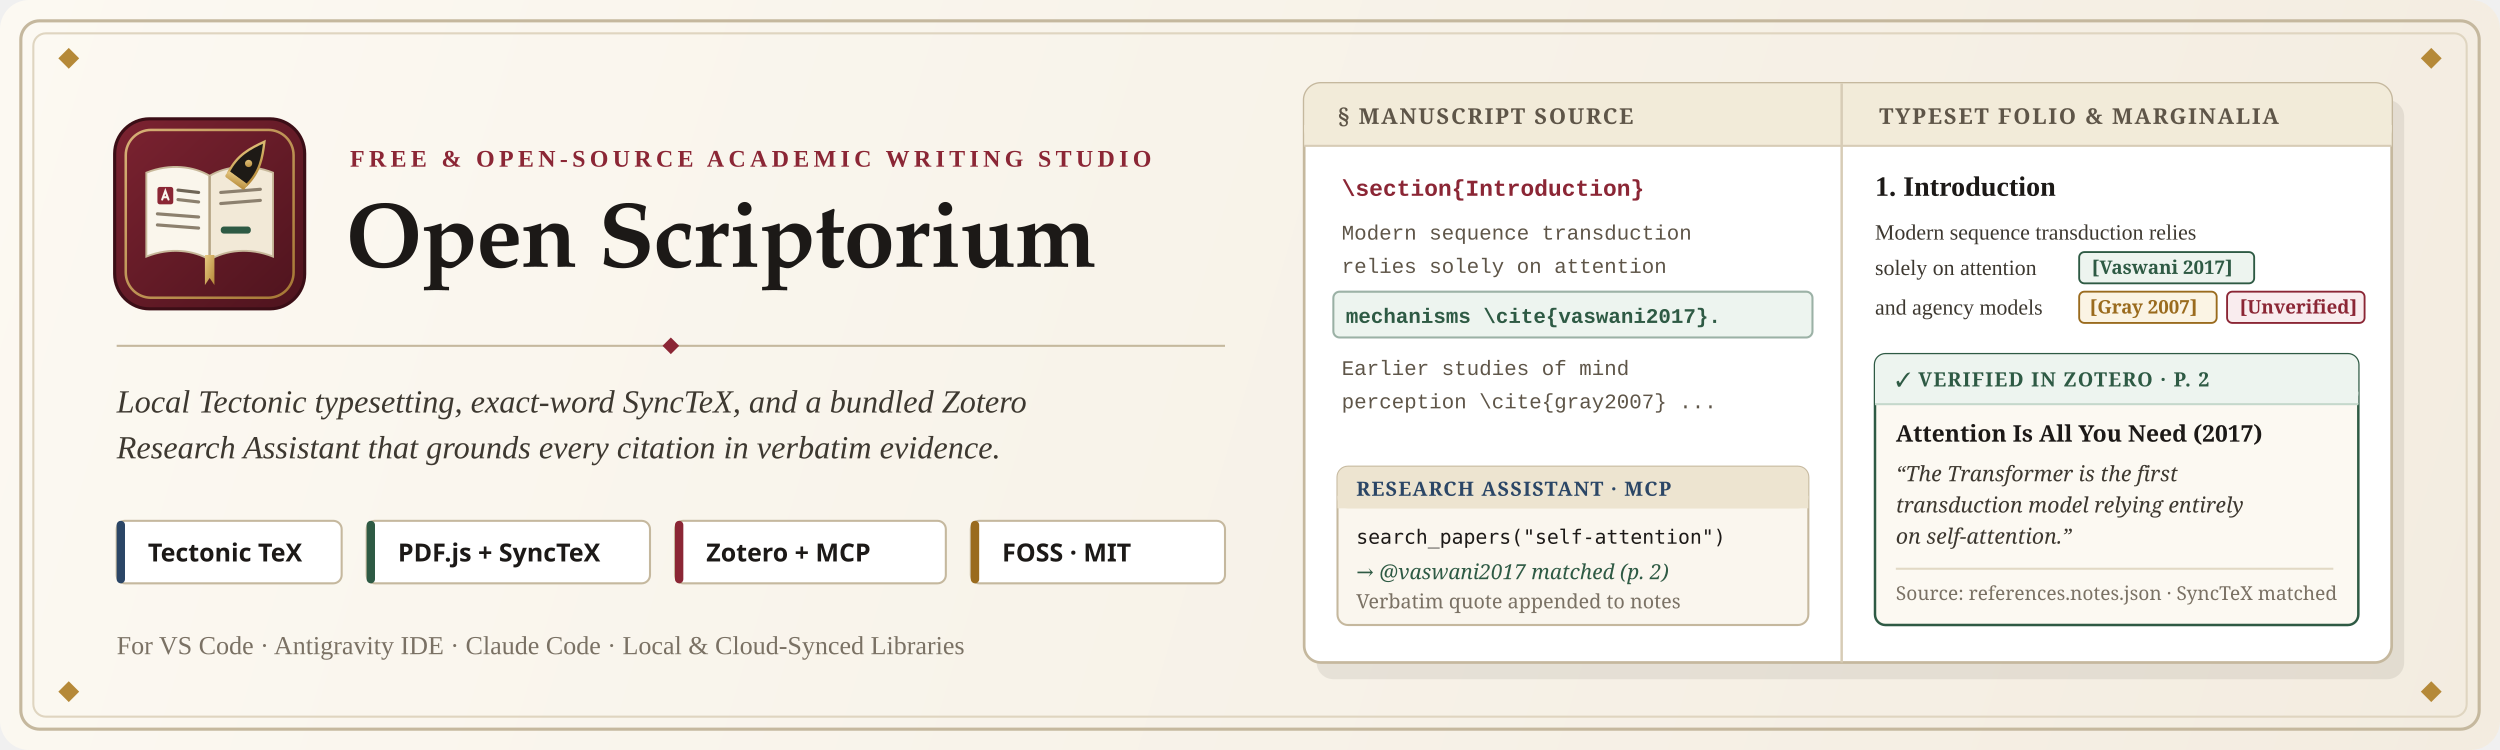
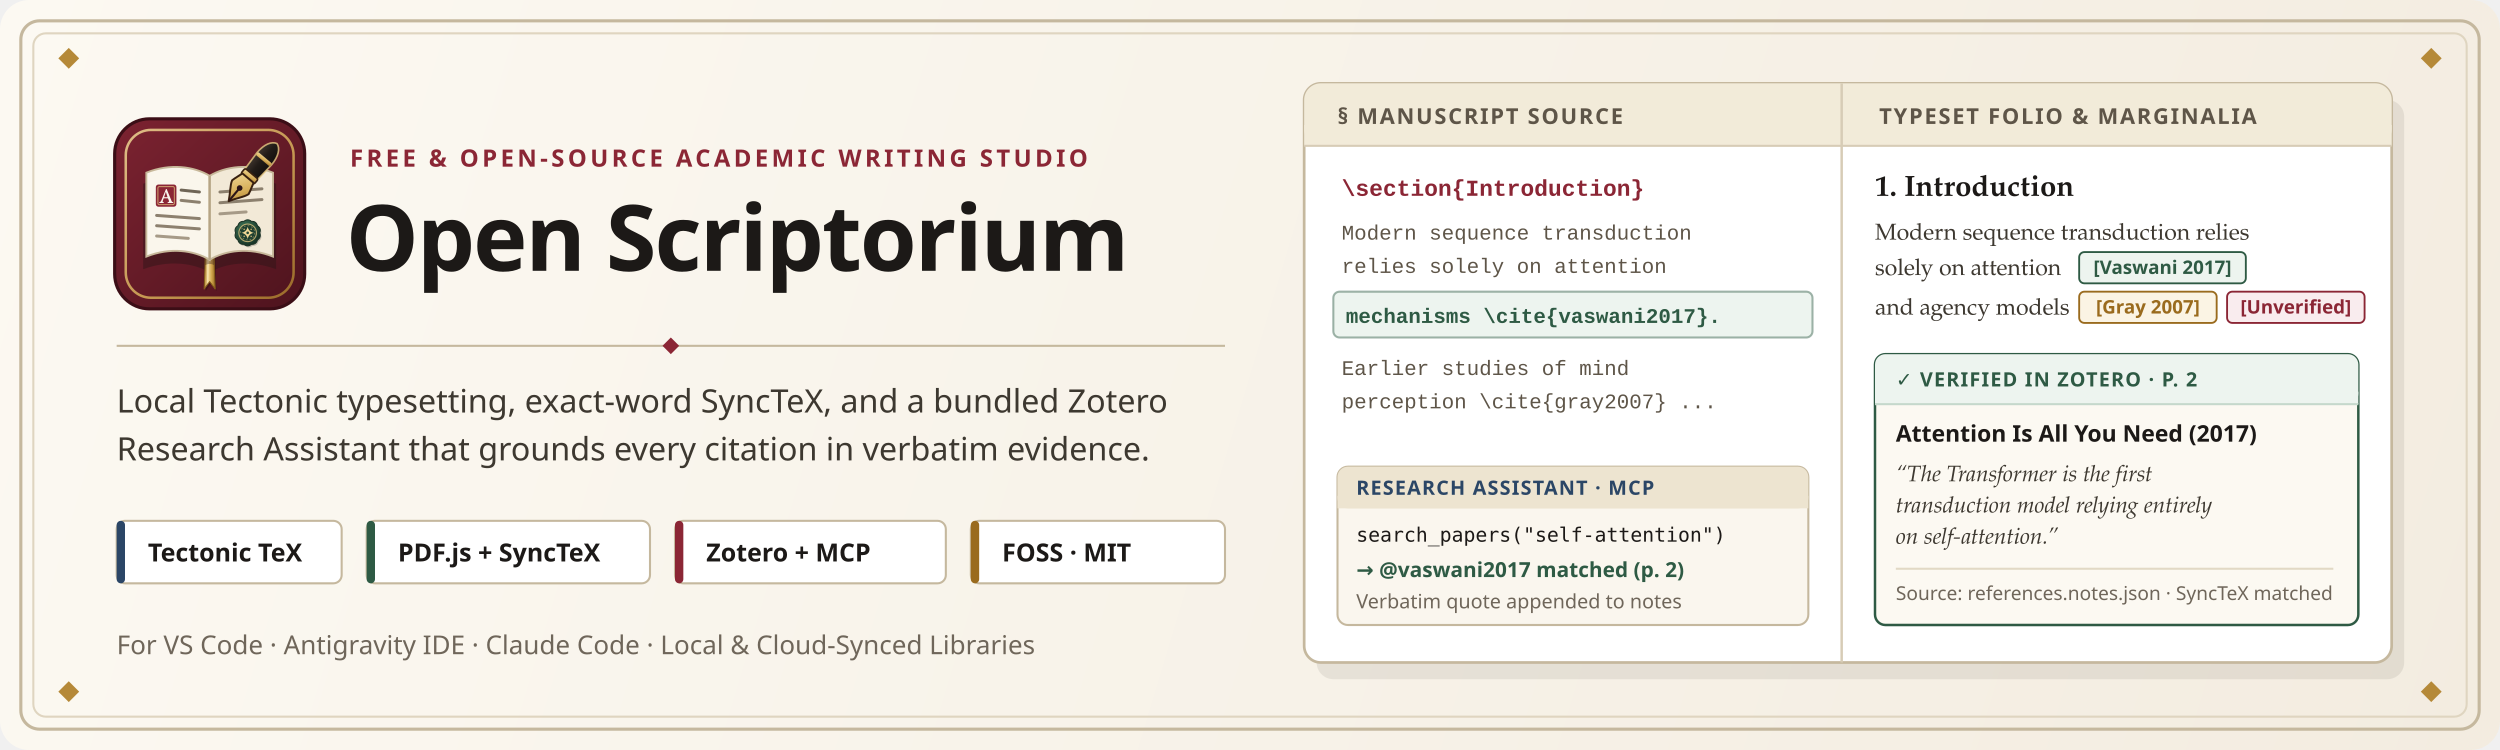
<svg xmlns="http://www.w3.org/2000/svg" viewBox="0 0 1200 360" fill="none">
  <defs>
    <linearGradient id="paper" x1="0" y1="0" x2="1200" y2="360" gradientUnits="userSpaceOnUse">
      <stop offset="0%" stop-color="#FCF9F2" />
      <stop offset="100%" stop-color="#F3ECE0" />
    </linearGradient>
    <linearGradient id="cover" x1="10" y1="8" x2="118" y2="122" gradientUnits="userSpaceOnUse">
      <stop offset="0%" stop-color="#7A2230" />
      <stop offset="100%" stop-color="#4F141E" />
    </linearGradient>
    <linearGradient id="gold" x1="0" y1="0" x2="1" y2="1">
-       <stop offset="0%" stop-color="#E7C983" />
-       <stop offset="100%" stop-color="#B58938" />
+       <stop offset="0%" stop-color="#F0D796" />
+       <stop offset="55%" stop-color="#D7AF5A" />
+       <stop offset="100%" stop-color="#A87A2B" />
+     </linearGradient>
+     <linearGradient id="ribbonGold" x1="60.5" y1="98" x2="67.5" y2="98" gradientUnits="userSpaceOnUse">
+       <stop offset="0%" stop-color="#B0812C" />
+       <stop offset="35%" stop-color="#F1D997" />
+       <stop offset="68%" stop-color="#D1A64D" />
+       <stop offset="100%" stop-color="#966A20" />
+     </linearGradient>
+     <radialGradient id="waxSeal" cx="38%" cy="32%" r="68%">
+       <stop offset="0%" stop-color="#3E7558" />
+       <stop offset="58%" stop-color="#28503C" />
+       <stop offset="100%" stop-color="#193426" />
+     </radialGradient>
+     <linearGradient id="penBarrel" x1="-6" y1="-35" x2="6" y2="-35" gradientUnits="userSpaceOnUse">
+       <stop offset="0%" stop-color="#3E342D" />
+       <stop offset="45%" stop-color="#221C18" />
+       <stop offset="100%" stop-color="#14100E" />
    </linearGradient>
  </defs>
  <rect width="1200" height="360" rx="14" fill="url(#paper)" />
  <rect x="10" y="10" width="1180" height="340" rx="9" stroke="#C5B89E" stroke-width="1.5" />
  <rect x="16" y="16" width="1168" height="328" rx="6" stroke="#DFD5C0" stroke-width="1" />
  <polygon points="28,28 33,23 38,28 33,33" fill="#B58938" />
  <polygon points="1162,28 1167,23 1172,28 1167,33" fill="#B58938" />
  <polygon points="28,332 33,327 38,332 33,337" fill="#B58938" />
  <polygon points="1162,332 1167,327 1172,332 1167,337" fill="#B58938" />
  <g transform="translate(52, 54) scale(0.76)">
    <rect x="4" y="4" width="120" height="120" rx="22" fill="url(#cover)" stroke="#3B0E16" stroke-width="2" />
    <rect x="11" y="11" width="106" height="106" rx="16" stroke="url(#gold)" stroke-width="1.6" stroke-opacity="0.85" />
+     <path d="M22 41 C38 35, 54 37, 64 43 C74 37, 90 35, 106 41 L106 95 C90 89, 74 91, 64 97 C54 91, 38 89, 22 95 Z" fill="#2B1418" fill-opacity="0.45" transform="translate(0, 4)" />
+     <g>
+       <path d="M61.4 89 C61.3 96.5, 61.0 104, 60.6 111.5 L64.0 106.8 L67.4 111.5 C67.0 104, 66.7 96.5, 66.6 89 Z" fill="#1A0A0D" fill-opacity="0.36" transform="translate(0.9, 1.3)" />
+       <path d="M61.3 88 C61.2 95.5, 60.9 103.5, 60.5 111.5 L64.0 106.8 L67.5 111.5 C67.1 103.5, 66.8 95.5, 66.7 88 Z" fill="url(#ribbonGold)" stroke="#855D1A" stroke-width="0.65" stroke-linejoin="round" />
+       <path d="M63.0 92 C62.9 97.5, 62.8 102.5, 62.7 107.2" stroke="#FFF6D6" stroke-width="0.85" stroke-opacity="0.45" stroke-linecap="round" />
+       <path d="M61.1 91.5 L66.9 91.5 L66.8 96.4 C65.2 95.4, 62.8 95.4, 61.2 96.4 Z" fill="#2B1418" fill-opacity="0.35" />
+     </g>
    <path d="M24 38 C39 32, 54 34, 64 40 L64 93 C54 87, 39 85, 24 91 Z" fill="#FAF6EC" stroke="#C7B89A" stroke-width="1.2" />
    <path d="M104 38 C89 32, 74 34, 64 40 L64 93 C74 87, 89 85, 104 91 Z" fill="#F2E9D7" stroke="#C7B89A" stroke-width="1.2" />
    <line x1="64" y1="40" x2="64" y2="93" stroke="#B6A586" stroke-width="1.4" />
-     <rect x="31" y="47" width="10" height="11" rx="1.5" fill="#8B2635" />
-     <path d="M34 55 L36 49.5 L38 55 M34.7 53.5 L37.3 53.5" stroke="#FAF6EE" stroke-width="1.3" stroke-linecap="round" />
-     <line x1="44" y1="49" x2="57" y2="50.5" stroke="#6F6556" stroke-width="2" stroke-linecap="round" />
-     <line x1="44" y1="55" x2="57" y2="56.5" stroke="#8C806E" stroke-width="2" stroke-linecap="round" />
-     <line x1="31" y1="64" x2="57" y2="66" stroke="#8C806E" stroke-width="2" stroke-linecap="round" />
-     <line x1="31" y1="71" x2="57" y2="73" stroke="#8C806E" stroke-width="2" stroke-linecap="round" />
-     <line x1="71" y1="50.5" x2="96" y2="48.5" stroke="#8C806E" stroke-width="2" stroke-linecap="round" />
-     <line x1="71" y1="57.5" x2="96" y2="55.5" stroke="#8C806E" stroke-width="2" stroke-linecap="round" />
-     <rect x="71" y="72" width="19" height="4.5" rx="2" fill="#2E5A44" />
-     <path d="M61 90 L67 90 L67 109 L64 104.5 L61 109 Z" fill="url(#gold)" />
-     <g transform="translate(88, 33) rotate(36)">
-       <path d="M0 -18 C5 -9, 9 -1, 7 11 L-7 11 C-9 -1, -5 -9, 0 -18 Z" fill="#1E1A16" stroke="url(#gold)" stroke-width="1.5" />
-       <line x1="0" y1="-16" x2="0" y2="-1" stroke="url(#gold)" stroke-width="1.3" />
-       <circle cx="0" cy="-1" r="2.3" fill="url(#gold)" />
-       <rect x="-7.5" y="10" width="15" height="4.5" rx="1.2" fill="url(#gold)" />
+     <rect x="30" y="45.5" width="13" height="14" rx="1.6" fill="#8B2635" />
+     <rect x="31.3" y="46.8" width="10.4" height="11.4" rx="0.9" stroke="#E7C983" stroke-width="0.65" stroke-opacity="0.72" />
+     <path transform="translate(31.7, 48.0) scale(0.96, 0.94)" fill="#FAF6EE" fill-rule="evenodd" d="M4.9 0.35 L5.35 0.35 L8.65 8.55 Q8.95 9.15 9.65 9.2 L9.65 9.75 L6.0 9.75 L6.0 9.2 Q6.85 9.15 6.95 8.5 L6.2 6.6 L3.4 6.6 L2.7 8.5 Q2.6 9.15 3.45 9.2 L3.45 9.75 L0.5 9.75 L0.5 9.2 Q1.25 9.15 1.65 8.5 L4.9 0.35 Z M4.82 2.25 L3.68 5.85 L5.92 5.85 Z" />
+     <line x1="46" y1="49" x2="57.5" y2="50.2" stroke="#6F6556" stroke-width="1.9" stroke-linecap="round" />
+     <line x1="46" y1="55.5" x2="57.5" y2="56.7" stroke="#8C806E" stroke-width="1.9" stroke-linecap="round" />
+     <line x1="30.5" y1="65" x2="57.5" y2="67" stroke="#8C806E" stroke-width="1.9" stroke-linecap="round" />
+     <line x1="30.5" y1="71.5" x2="57.5" y2="73.5" stroke="#8C806E" stroke-width="1.9" stroke-linecap="round" />
+     <line x1="30.5" y1="78" x2="50.5" y2="79.5" stroke="#A69A87" stroke-width="1.9" stroke-linecap="round" />
+     <line x1="70.5" y1="50.2" x2="97" y2="48.2" stroke="#8C806E" stroke-width="1.9" stroke-linecap="round" />
+     <line x1="70.5" y1="57" x2="97" y2="55" stroke="#8C806E" stroke-width="1.9" stroke-linecap="round" />
+     <line x1="70.5" y1="64" x2="87" y2="62.8" stroke="#A69A87" stroke-width="1.9" stroke-linecap="round" />
+     <g>
+       <path transform="translate(0.7, 1.0)" fill="#1E1A16" fill-opacity="0.22" d="M95.6 76.0 Q96.75 78.84 94.15 80.47 Q93.41 83.44 90.35 83.23 Q88.00 85.20 85.65 83.23 Q82.59 83.44 81.85 80.47 Q79.25 78.84 80.40 76.00 Q79.25 73.16 81.85 71.53 Q82.59 68.56 85.65 68.77 Q88.00 66.80 90.35 68.77 Q93.41 68.56 94.15 71.53 Q96.75 73.16 95.60 76.00 Z" />
+       <path fill="url(#waxSeal)" stroke="#173023" stroke-width="0.65" d="M95.6 76.0 Q96.75 78.84 94.15 80.47 Q93.41 83.44 90.35 83.23 Q88.00 85.20 85.65 83.23 Q82.59 83.44 81.85 80.47 Q79.25 78.84 80.40 76.00 Q79.25 73.16 81.85 71.53 Q82.59 68.56 85.65 68.77 Q88.00 66.80 90.35 68.77 Q93.41 68.56 94.15 71.53 Q96.75 73.16 95.60 76.00 Z" />
+       <circle cx="88" cy="76" r="5.55" fill="#1F4030" stroke="#E7C983" stroke-width="0.7" stroke-opacity="0.75" />
+       <circle cx="88" cy="76" r="4.5" stroke="#E7C983" stroke-width="0.45" stroke-dasharray="1.1 1.25" stroke-opacity="0.55" />
+       <path d="M88 72.1 Q88.65 75.35 91.9 76 Q88.65 76.65 88 79.9 Q87.35 76.65 84.1 76 Q87.35 75.35 88 72.1 Z" fill="#F0D796" />
+       <circle cx="88" cy="76" r="0.85" fill="#234735" />
+       <circle cx="85.8" cy="73.8" r="0.5" fill="#E7C983" fill-opacity="0.85" />
+       <circle cx="90.2" cy="73.8" r="0.5" fill="#E7C983" fill-opacity="0.85" />
+       <circle cx="85.8" cy="78.2" r="0.5" fill="#E7C983" fill-opacity="0.85" />
+       <circle cx="90.2" cy="78.2" r="0.5" fill="#E7C983" fill-opacity="0.85" />
+     </g>
+     <g transform="translate(76, 56) rotate(40)">
+       <path d="M-5.2 -22 L-6.0 -35 C-6.0 -42, -3.5 -46.5, 0 -47.5 C3.5 -46.5, 6.0 -42, 6.0 -35 L5.2 -22 Z" fill="url(#penBarrel)" stroke="#E7C983" stroke-width="1.05" stroke-opacity="0.8" />
+       <rect x="-5.8" y="-35.8" width="11.6" height="2.4" rx="0.8" fill="url(#gold)" />
+       <rect x="-5.4" y="-22.6" width="10.8" height="4.2" rx="1.1" fill="url(#gold)" stroke="#382010" stroke-width="1.05" />
+       <path d="M0 0 C2.4 -4.5, 5.8 -8.2, 6.8 -11.5 C6.2 -14.2, 5.2 -16.8, 4.6 -19 L-4.6 -19 C-5.2 -16.8, -6.2 -14.2, -6.8 -11.5 C-5.8 -8.2, -2.4 -4.5, 0 0 Z" fill="url(#gold)" stroke="#382010" stroke-width="1.25" stroke-linejoin="round" />
+       <line x1="0" y1="-1.2" x2="0" y2="-10.5" stroke="#2B1418" stroke-width="1.35" stroke-linecap="round" />
+       <circle cx="0" cy="-10.8" r="1.8" fill="#2B1418" />
    </g>
  </g>
-   <text x="168" y="80" fill="#8B2635" font-family="Georgia, 'Times New Roman', serif" font-size="11.5" font-weight="700" letter-spacing="0.18em">FREE &amp; OPEN-SOURCE ACADEMIC WRITING STUDIO</text>
-   <text x="166" y="128" fill="#1C1917" font-family="Georgia, 'Palatino Linotype', 'Times New Roman', serif" font-size="44" font-weight="700" letter-spacing="-0.01em">Open Scriptorium</text>
+   <text x="168" y="80" fill="#8B2635" font-family="'Segoe UI', 'Noto Sans', -apple-system, BlinkMacSystemFont, sans-serif" font-size="11.5" font-weight="700" letter-spacing="0.14em">FREE &amp; OPEN-SOURCE ACADEMIC WRITING STUDIO</text>
+   <text x="166" y="130" fill="#1C1917" font-family="'Segoe UI', 'Noto Sans', -apple-system, BlinkMacSystemFont, sans-serif" font-size="44" font-weight="700" letter-spacing="-0.02em">Open Scriptorium</text>
  <line x1="56" y1="166" x2="588" y2="166" stroke="#C5B89E" stroke-width="1" />
  <polygon points="318,166 322,162 326,166 322,170" fill="#8B2635" />
-   <text x="56" y="198" fill="#3D3830" font-family="Georgia, 'Times New Roman', serif" font-size="15.5" font-style="italic">Local Tectonic typesetting, exact-word SyncTeX, and a bundled Zotero</text>
-   <text x="56" y="220" fill="#3D3830" font-family="Georgia, 'Times New Roman', serif" font-size="15.5" font-style="italic">Research Assistant that grounds every citation in verbatim evidence.</text>
-   <g transform="translate(56, 250)" font-family="'Segoe UI', system-ui, sans-serif" font-size="12" font-weight="600">
+   <text x="56" y="198" fill="#3D3830" font-family="'Segoe UI', 'Noto Sans', -apple-system, BlinkMacSystemFont, sans-serif" font-size="15.5" font-weight="400">Local Tectonic typesetting, exact-word SyncTeX, and a bundled Zotero</text>
+   <text x="56" y="221" fill="#3D3830" font-family="'Segoe UI', 'Noto Sans', -apple-system, BlinkMacSystemFont, sans-serif" font-size="15.5" font-weight="400">Research Assistant that grounds every citation in verbatim evidence.</text>
+   <g transform="translate(56, 250)" font-family="'Segoe UI', 'Noto Sans', -apple-system, BlinkMacSystemFont, sans-serif" font-size="12" font-weight="600">
    <rect x="0" y="0" width="108" height="30" rx="4" fill="#FFFFFF" stroke="#C5B89E" />
    <rect x="0" y="0" width="4" height="30" rx="2" fill="#2B4666" />
    <text x="15" y="19.5" fill="#1C1917">Tectonic TeX</text>
    <rect x="120" y="0" width="136" height="30" rx="4" fill="#FFFFFF" stroke="#C5B89E" />
    <rect x="120" y="0" width="4" height="30" rx="2" fill="#2E5A44" />
    <text x="135" y="19.5" fill="#1C1917">PDF.js + SyncTeX</text>
    <rect x="268" y="0" width="130" height="30" rx="4" fill="#FFFFFF" stroke="#C5B89E" />
    <rect x="268" y="0" width="4" height="30" rx="2" fill="#8B2635" />
    <text x="283" y="19.5" fill="#1C1917">Zotero + MCP</text>
    <rect x="410" y="0" width="122" height="30" rx="4" fill="#FFFFFF" stroke="#C5B89E" />
    <rect x="410" y="0" width="4" height="30" rx="2" fill="#9A6B1E" />
    <text x="425" y="19.5" fill="#1C1917">FOSS · MIT</text>
  </g>
-   <text x="56" y="314" fill="#7A7164" font-family="Georgia, 'Times New Roman', serif" font-size="12.5">For VS Code · Antigravity IDE · Claude Code · Local &amp; Cloud-Synced Libraries</text>
+   <text x="56" y="314" fill="#6F665A" font-family="'Segoe UI', 'Noto Sans', -apple-system, BlinkMacSystemFont, sans-serif" font-size="12.5" font-weight="500">For VS Code · Antigravity IDE · Claude Code · Local &amp; Cloud-Synced Libraries</text>
  <g transform="translate(626, 40)">
    <rect x="6" y="8" width="522" height="278" rx="8" fill="#1C1917" fill-opacity="0.08" />
    <rect x="0" y="0" width="522" height="278" rx="8" fill="#FFFFFF" stroke="#C5B89E" stroke-width="1.3" />
    <rect x="0" y="0" width="522" height="30" rx="8" fill="#F2EBD9" />
    <rect x="0" y="20" width="522" height="10" fill="#F2EBD9" />
    <line x1="0" y1="30" x2="522" y2="30" stroke="#D7CCB6" stroke-width="1" />
-     <text x="16" y="19.5" fill="#5E5548" font-family="Georgia, serif" font-size="10.5" font-weight="700" letter-spacing="0.08em">§  MANUSCRIPT SOURCE</text>
-     <text x="276" y="19.5" fill="#5E5548" font-family="Georgia, serif" font-size="10.5" font-weight="700" letter-spacing="0.08em">TYPESET FOLIO &amp; MARGINALIA</text>
+     <text x="16" y="19.5" fill="#5E5548" font-family="'Segoe UI', 'Noto Sans', sans-serif" font-size="10.5" font-weight="700" letter-spacing="0.08em">§  MANUSCRIPT SOURCE</text>
+     <text x="276" y="19.5" fill="#5E5548" font-family="'Segoe UI', 'Noto Sans', sans-serif" font-size="10.5" font-weight="700" letter-spacing="0.08em">TYPESET FOLIO &amp; MARGINALIA</text>
    <line x1="258" y1="0" x2="258" y2="278" stroke="#D7CCB6" stroke-width="1.2" />
-     <text x="18" y="54" fill="#8B2635" font-family="Consolas, 'Courier New', monospace" font-size="11" font-weight="700">\section{Introduction}</text>
-     <text x="18" y="75" fill="#5E5548" font-family="Consolas, 'Courier New', monospace" font-size="10">Modern sequence transduction</text>
-     <text x="18" y="91" fill="#5E5548" font-family="Consolas, 'Courier New', monospace" font-size="10">relies solely on attention</text>
+     <text x="18" y="54" fill="#8B2635" font-family="'Cascadia Code', Consolas, 'Courier New', monospace" font-size="11" font-weight="700">\section{Introduction}</text>
+     <text x="18" y="75" fill="#5E5548" font-family="'Cascadia Code', Consolas, 'Courier New', monospace" font-size="10">Modern sequence transduction</text>
+     <text x="18" y="91" fill="#5E5548" font-family="'Cascadia Code', Consolas, 'Courier New', monospace" font-size="10">relies solely on attention</text>
    <rect x="14" y="100" width="230" height="22" rx="3" fill="#EDF4EF" stroke="#2E5A44" stroke-opacity="0.45" />
-     <text x="20" y="115" fill="#2E5A44" font-family="Consolas, 'Courier New', monospace" font-size="10" font-weight="700">mechanisms \cite{vaswani2017}.</text>
-     <text x="18" y="140" fill="#5E5548" font-family="Consolas, 'Courier New', monospace" font-size="10">Earlier studies of mind</text>
-     <text x="18" y="156" fill="#5E5548" font-family="Consolas, 'Courier New', monospace" font-size="10">perception \cite{gray2007} ...</text>
+     <text x="20" y="115" fill="#2E5A44" font-family="'Cascadia Code', Consolas, 'Courier New', monospace" font-size="10" font-weight="700">mechanisms \cite{vaswani2017}.</text>
+     <text x="18" y="140" fill="#5E5548" font-family="'Cascadia Code', Consolas, 'Courier New', monospace" font-size="10">Earlier studies of mind</text>
+     <text x="18" y="156" fill="#5E5548" font-family="'Cascadia Code', Consolas, 'Courier New', monospace" font-size="10">perception \cite{gray2007} ...</text>
    <rect x="16" y="184" width="226" height="76" rx="5" fill="#FAF6EE" stroke="#C5B89E" />
    <rect x="16" y="184" width="226" height="20" rx="5" fill="#EDE4D0" />
    <rect x="16" y="198" width="226" height="6" fill="#EDE4D0" />
-     <text x="25" y="198" fill="#2B4666" font-family="Georgia, serif" font-size="9.5" font-weight="700" letter-spacing="0.06em">RESEARCH ASSISTANT · MCP</text>
-     <text x="25" y="221" fill="#1C1917" font-family="Consolas, monospace" font-size="9.5">search_papers("self-attention")</text>
-     <text x="25" y="238" fill="#2E5A44" font-family="Georgia, serif" font-size="10" font-style="italic">→ @vaswani2017 matched (p. 2)</text>
-     <text x="25" y="252" fill="#7A7164" font-family="Georgia, serif" font-size="9.5">Verbatim quote appended to notes</text>
-     <text x="274" y="54" fill="#1C1917" font-family="Georgia, 'Times New Roman', serif" font-size="13.5" font-weight="700">1.  Introduction</text>
-     <text x="274" y="75" fill="#3D3830" font-family="Georgia, 'Times New Roman', serif" font-size="10.5">Modern sequence transduction relies</text>
-     <text x="274" y="92" fill="#3D3830" font-family="Georgia, 'Times New Roman', serif" font-size="10.5">solely on attention</text>
-     <rect x="372" y="81" width="84" height="15" rx="2.5" fill="#EDF4EF" stroke="#2E5A44" stroke-width="0.9" />
-     <text x="378" y="91.5" fill="#2E5A44" font-family="Georgia, serif" font-size="9" font-weight="700">[Vaswani 2017]</text>
-     <text x="274" y="111" fill="#3D3830" font-family="Georgia, 'Times New Roman', serif" font-size="10.5">and agency models</text>
+     <text x="25" y="197.5" fill="#2B4666" font-family="'Segoe UI', 'Noto Sans', sans-serif" font-size="9.5" font-weight="700" letter-spacing="0.06em">RESEARCH ASSISTANT · MCP</text>
+     <text x="25" y="220" fill="#1C1917" font-family="'Cascadia Code', Consolas, monospace" font-size="9.5">search_papers("self-attention")</text>
+     <text x="25" y="237" fill="#2E5A44" font-family="'Segoe UI', 'Noto Sans', sans-serif" font-size="10" font-weight="600">→ @vaswani2017 matched (p. 2)</text>
+     <text x="25" y="252" fill="#6F665A" font-family="'Segoe UI', 'Noto Sans', sans-serif" font-size="9.5">Verbatim quote appended to notes</text>
+     <text x="274" y="54" fill="#1C1917" font-family="'Palatino Linotype', 'Book Antiqua', 'Noto Serif', serif" font-size="14" font-weight="700">1.  Introduction</text>
+     <text x="274" y="75" fill="#3D3830" font-family="'Palatino Linotype', 'Book Antiqua', 'Noto Serif', serif" font-size="11">Modern sequence transduction relies</text>
+     <text x="274" y="92" fill="#3D3830" font-family="'Palatino Linotype', 'Book Antiqua', 'Noto Serif', serif" font-size="11">solely on attention</text>
+     <rect x="372" y="81" width="80" height="15" rx="2.5" fill="#EDF4EF" stroke="#2E5A44" stroke-width="0.9" />
+     <text x="412" y="91.5" text-anchor="middle" fill="#2E5A44" font-family="'Segoe UI', 'Noto Sans', sans-serif" font-size="9" font-weight="700">[Vaswani 2017]</text>
+     <text x="274" y="111" fill="#3D3830" font-family="'Palatino Linotype', 'Book Antiqua', 'Noto Serif', serif" font-size="11">and agency models</text>
    <rect x="372" y="100" width="66" height="15" rx="2.5" fill="#FBF4E4" stroke="#9A6B1E" stroke-width="0.9" />
-     <text x="377" y="110.5" fill="#9A6B1E" font-family="Georgia, serif" font-size="9" font-weight="700">[Gray 2007]</text>
+     <text x="405" y="110.5" text-anchor="middle" fill="#9A6B1E" font-family="'Segoe UI', 'Noto Sans', sans-serif" font-size="9" font-weight="700">[Gray 2007]</text>
    <rect x="443" y="100" width="66" height="15" rx="2.5" fill="#F9ECEE" stroke="#8B2635" stroke-width="0.9" />
-     <text x="449" y="110.5" fill="#8B2635" font-family="Georgia, serif" font-size="9" font-weight="700">[Unverified]</text>
+     <text x="476" y="110.5" text-anchor="middle" fill="#8B2635" font-family="'Segoe UI', 'Noto Sans', sans-serif" font-size="9" font-weight="700">[Unverified]</text>
    <rect x="274" y="130" width="232" height="130" rx="5" fill="#FCF9F2" stroke="#2E5A44" stroke-width="1.2" />
    <rect x="274" y="130" width="232" height="24" rx="5" fill="#EDF4EF" />
    <rect x="274" y="148" width="232" height="6" fill="#EDF4EF" />
    <line x1="274" y1="154" x2="506" y2="154" stroke="#C5D8CC" stroke-width="1" />
-     <text x="284" y="145.5" fill="#2E5A44" font-family="Georgia, serif" font-size="9.5" font-weight="700" letter-spacing="0.06em">✓  VERIFIED IN ZOTERO · P. 2</text>
-     <text x="284" y="172" fill="#1C1917" font-family="Georgia, serif" font-size="11" font-weight="700">Attention Is All You Need (2017)</text>
-     <text x="284" y="191" fill="#3D3830" font-family="Georgia, serif" font-size="10.2" font-style="italic">“The Transformer is the first</text>
-     <text x="284" y="206" fill="#3D3830" font-family="Georgia, serif" font-size="10.2" font-style="italic">transduction model relying entirely</text>
-     <text x="284" y="221" fill="#3D3830" font-family="Georgia, serif" font-size="10.2" font-style="italic">on self-attention.”</text>
+     <text x="284" y="145.5" fill="#2E5A44" font-family="'Segoe UI', 'Noto Sans', sans-serif" font-size="9.5" font-weight="700" letter-spacing="0.06em">✓  VERIFIED IN ZOTERO · P. 2</text>
+     <text x="284" y="172" fill="#1C1917" font-family="'Segoe UI', 'Noto Sans', sans-serif" font-size="11" font-weight="700">Attention Is All You Need (2017)</text>
+     <text x="284" y="191" fill="#3D3830" font-family="'Palatino Linotype', 'Book Antiqua', 'Noto Serif', serif" font-size="10.8" font-style="italic">“The Transformer is the first</text>
+     <text x="284" y="206" fill="#3D3830" font-family="'Palatino Linotype', 'Book Antiqua', 'Noto Serif', serif" font-size="10.8" font-style="italic">transduction model relying entirely</text>
+     <text x="284" y="221" fill="#3D3830" font-family="'Palatino Linotype', 'Book Antiqua', 'Noto Serif', serif" font-size="10.8" font-style="italic">on self-attention.”</text>
    <line x1="284" y1="233" x2="494" y2="233" stroke="#E2D9C5" stroke-width="1" />
-     <text x="284" y="248" fill="#7A7164" font-family="Georgia, serif" font-size="9.2">Source: references.notes.json · SyncTeX matched</text>
+     <text x="284" y="248" fill="#6F665A" font-family="'Segoe UI', 'Noto Sans', sans-serif" font-size="9.2">Source: references.notes.json · SyncTeX matched</text>
  </g>
</svg>
